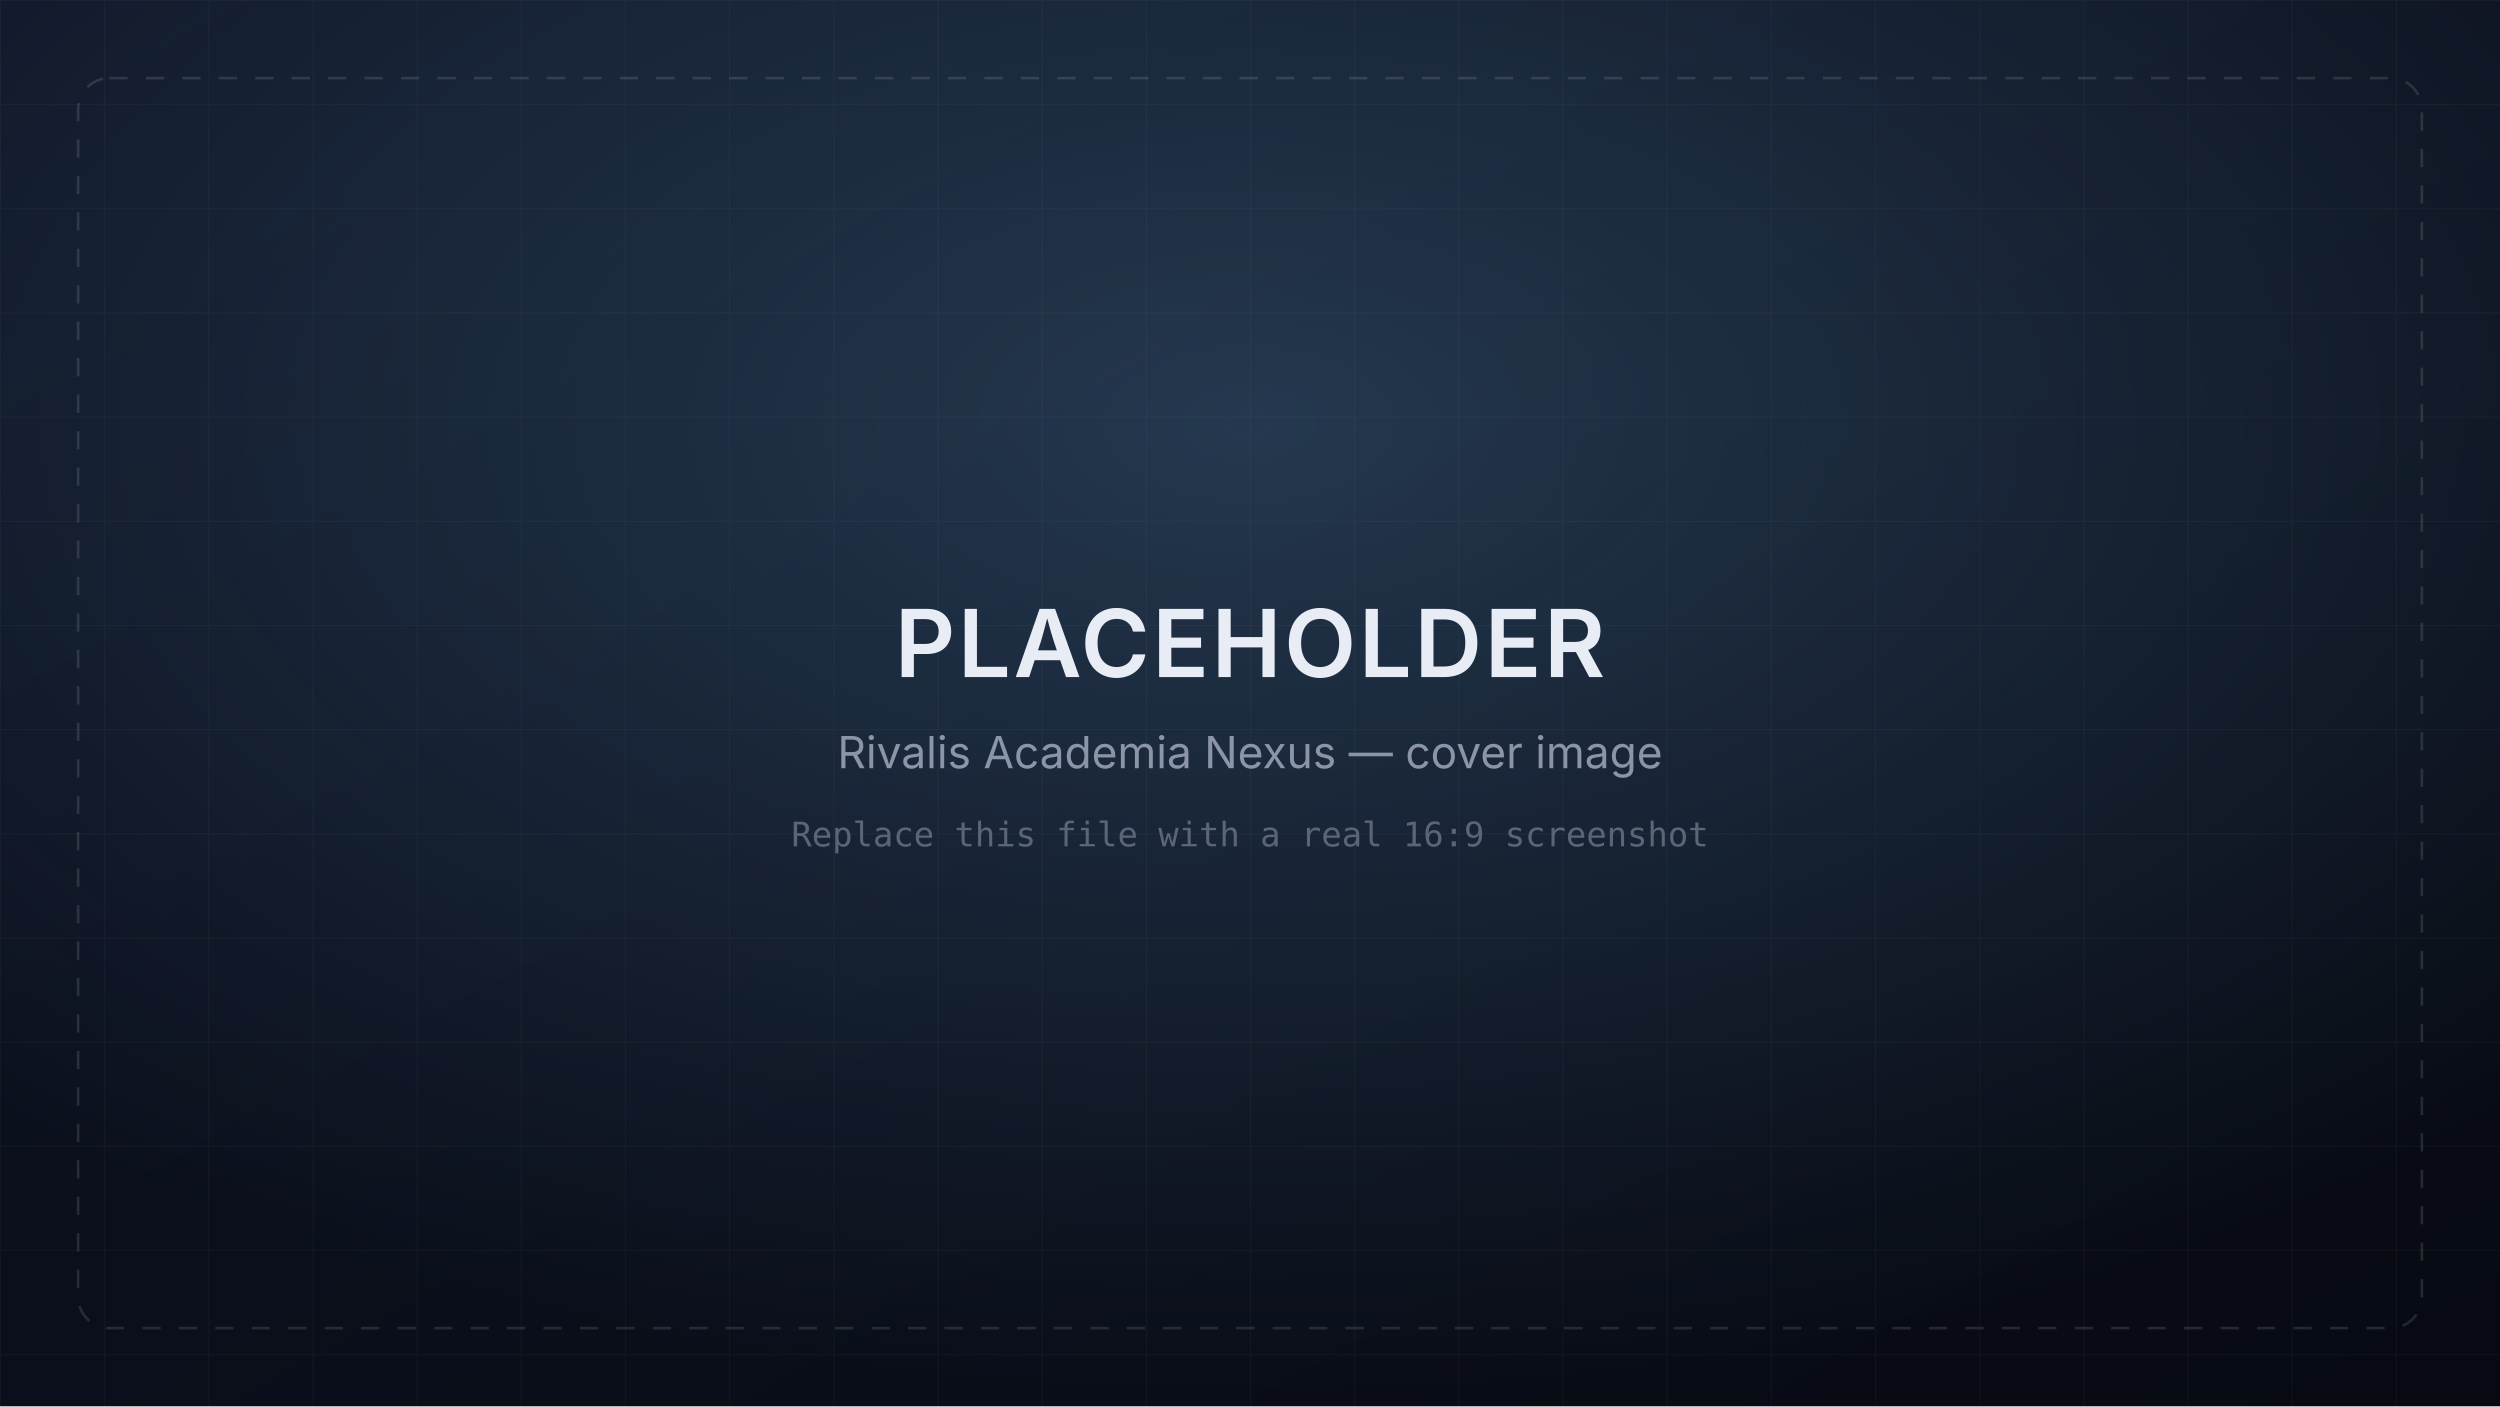
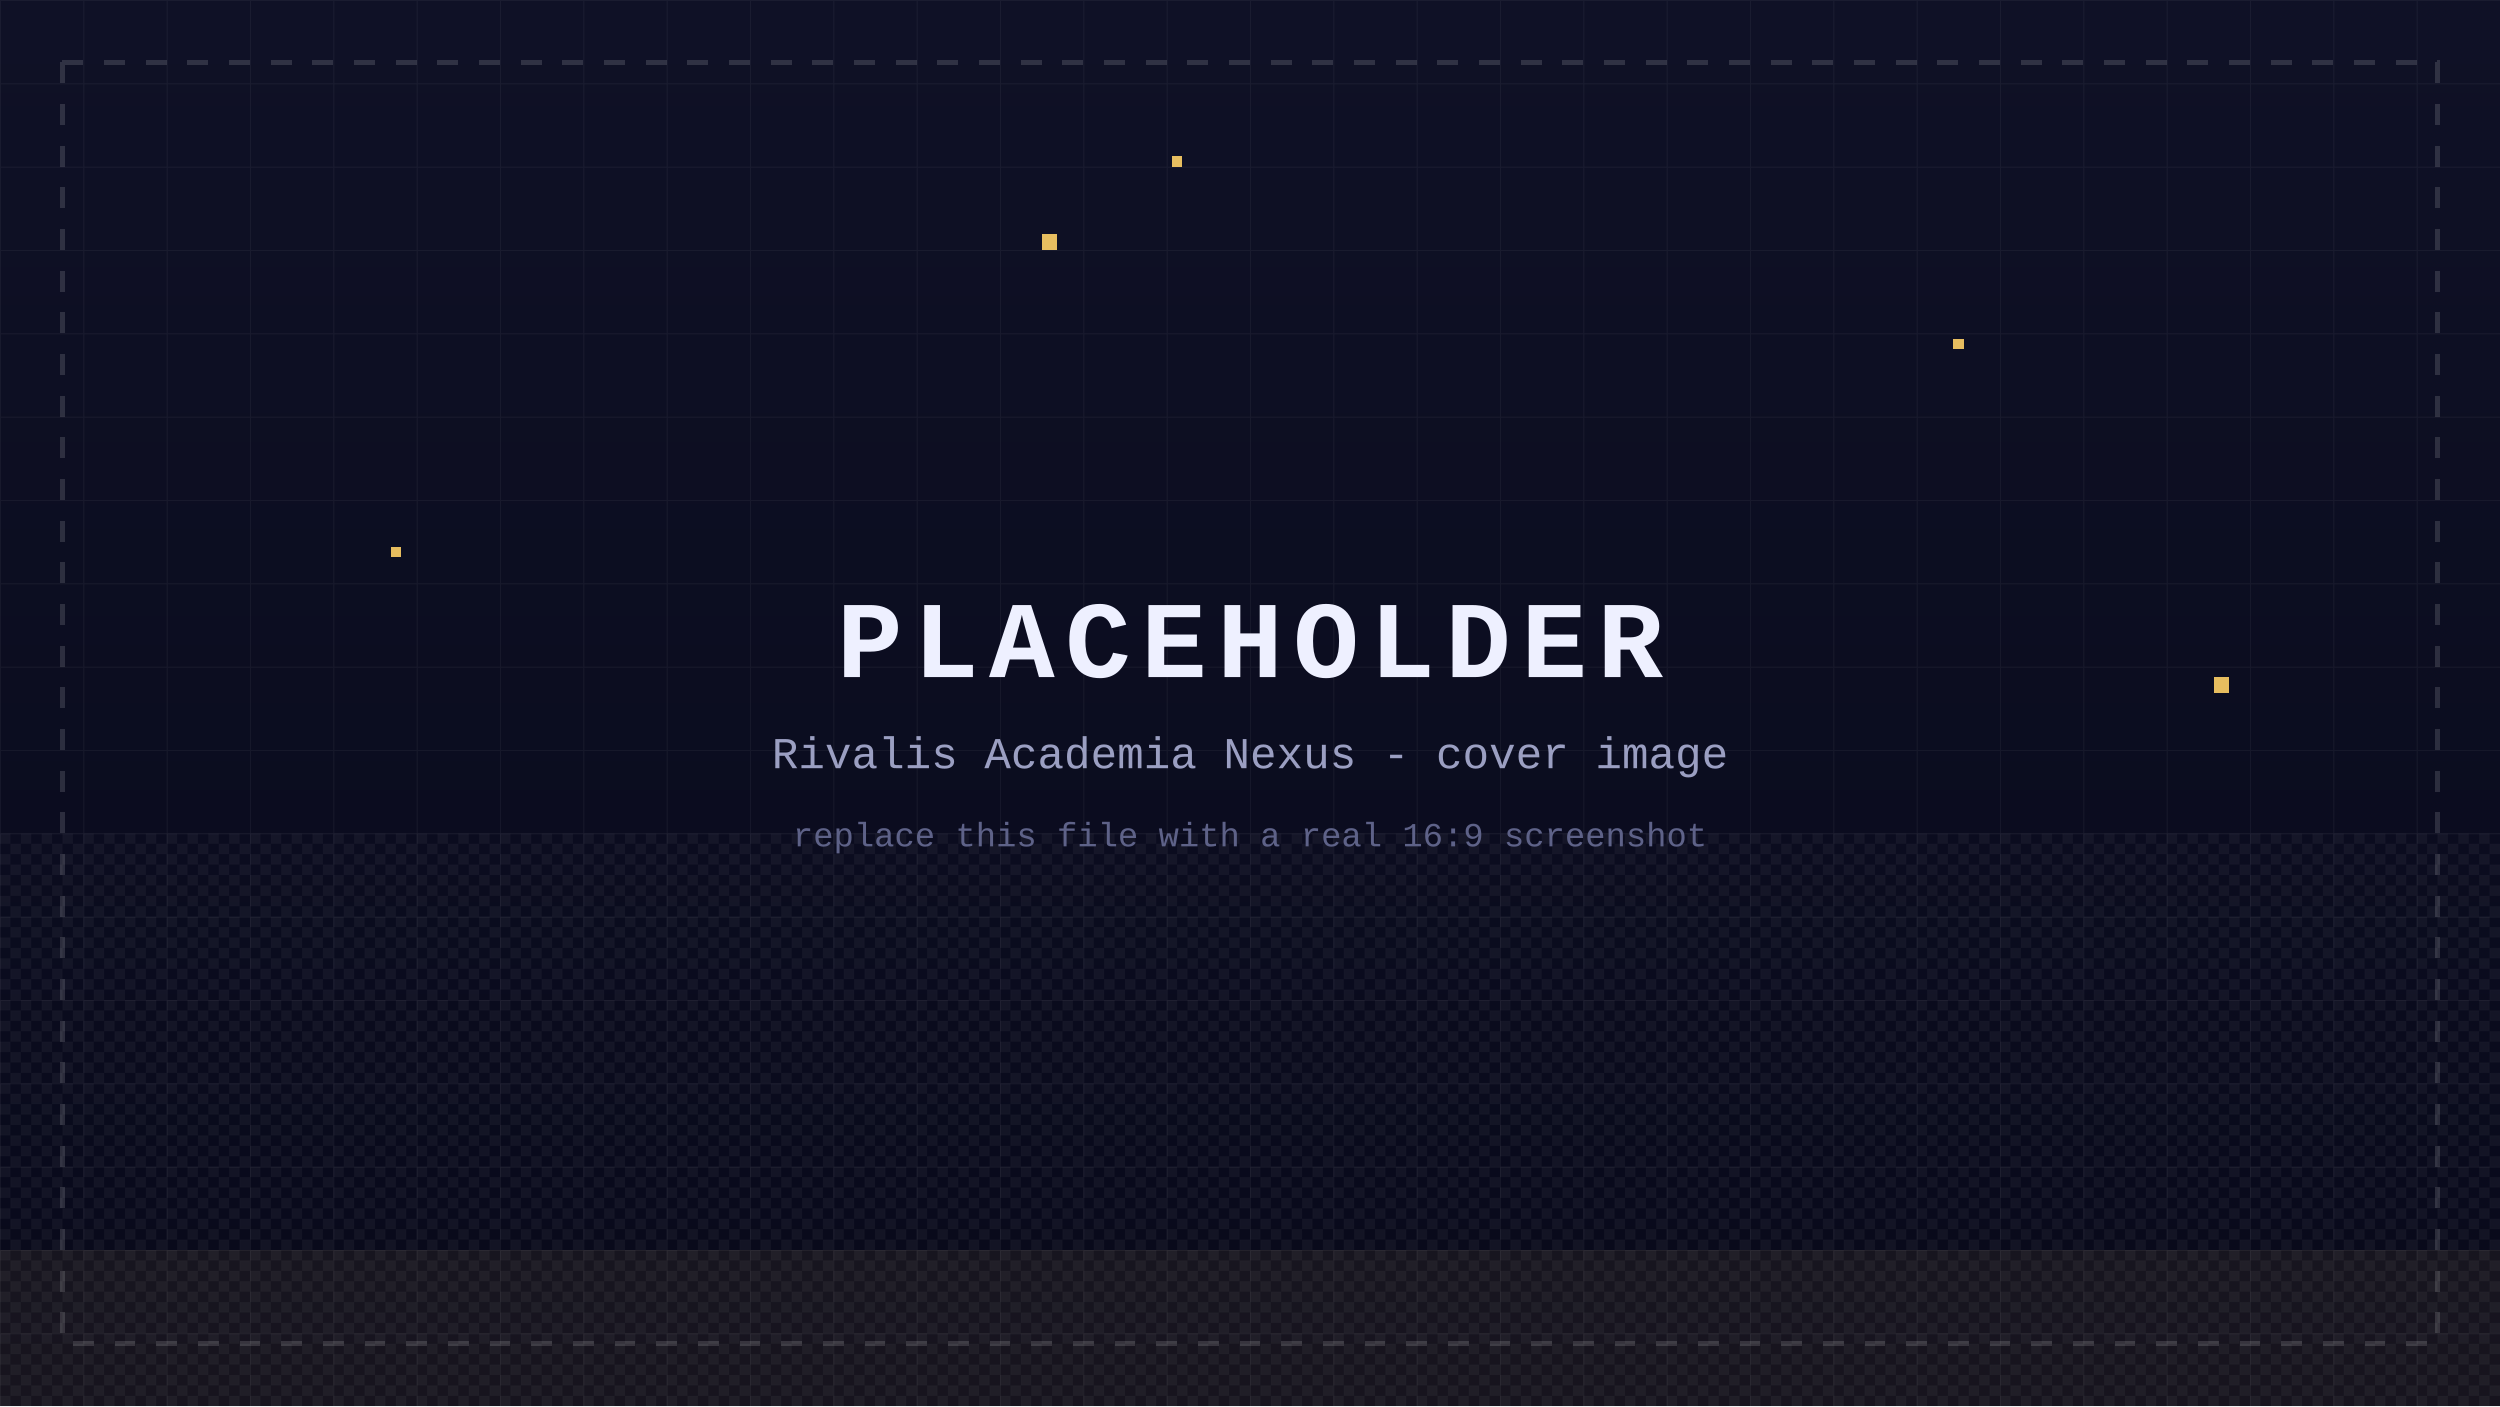
- <svg xmlns="http://www.w3.org/2000/svg" viewBox="0 0 1920 1080" width="1920" height="1080">
+ <svg xmlns="http://www.w3.org/2000/svg" viewBox="0 0 1920 1080" width="1920" height="1080" shape-rendering="crispEdges">
  <defs>
-     <linearGradient id="bg" x1="0" y1="0" x2="1" y2="1">
-       <stop offset="0" stop-color="#0e1424" />
-       <stop offset="1" stop-color="#070a12" />
+     <pattern id="dither" width="16" height="16" patternUnits="userSpaceOnUse">
+       <rect width="8" height="8" fill="#ffffff" fill-opacity="0.04" />
+       <rect x="8" y="8" width="8" height="8" fill="#ffffff" fill-opacity="0.04" />
+     </pattern>
+     <pattern id="grid" width="64" height="64" patternUnits="userSpaceOnUse">
+       <path d="M64 0H0V64" fill="none" stroke="#ffffff" stroke-opacity="0.05" stroke-width="2" />
+     </pattern>
+     <linearGradient id="sky" x1="0" y1="0" x2="0" y2="1">
+       <stop offset="0" stop-color="#0f1126" />
+       <stop offset="1" stop-color="#08091a" />
    </linearGradient>
-     <radialGradient id="glow" cx="50%" cy="30%" r="70%">
-       <stop offset="0" stop-color="#7cc4ff" stop-opacity="0.22" />
-       <stop offset="1" stop-color="#7cc4ff" stop-opacity="0" />
-     </radialGradient>
-     <pattern id="grid" width="80" height="80" patternUnits="userSpaceOnUse">
-       <path d="M80 0H0V80" fill="none" stroke="#ffffff" stroke-opacity="0.05" stroke-width="1" />
-     </pattern>
  </defs>
-   <rect width="1920" height="1080" fill="url(#bg)" />
+   <rect width="1920" height="1080" fill="url(#sky)" />
  <rect width="1920" height="1080" fill="url(#grid)" />
-   <rect width="1920" height="1080" fill="url(#glow)" />
-   <rect x="60" y="60" width="1800" height="960" rx="24" fill="none" stroke="#ffffff" stroke-opacity="0.12" stroke-width="2" stroke-dasharray="14 14" />
-   <g font-family="Sora, Inter, Segoe UI, sans-serif" text-anchor="middle" fill="#e8ecf4">
-     <text x="960" y="520" font-size="72" font-weight="600" letter-spacing="2">PLACEHOLDER</text>
-     <text x="960" y="590" font-size="34" fill="#8b94a8">Rivalis Academia Nexus — cover image</text>
-     <text x="960" y="650" font-size="26" fill="#5c6578" font-family="JetBrains Mono, Consolas, monospace">Replace this file with a real 16:9 screenshot</text>
+   <rect y="640" width="1920" height="440" fill="url(#dither)" />
+   <rect x="0" y="960" width="1920" height="120" fill="#ffd166" fill-opacity="0.06" />
+   <g fill="#ffd166" fill-opacity="0.9">
+     <rect x="800" y="180" width="12" height="12" />
+     <rect x="1500" y="260" width="8" height="8" />
+     <rect x="300" y="420" width="8" height="8" />
+     <rect x="1700" y="520" width="12" height="12" />
+     <rect x="900" y="120" width="8" height="8" />
+   </g>
+   <rect x="48" y="48" width="1824" height="984" fill="none" stroke="#ffffff" stroke-opacity="0.14" stroke-width="4" stroke-dasharray="16 16" />
+   <g font-family="Consolas, 'Courier New', monospace" text-anchor="middle" fill="#eef0ff">
+     <text x="960" y="520" font-size="84" font-weight="700" letter-spacing="8">PLACEHOLDER</text>
+     <text x="960" y="590" font-size="34" fill="#9b9fc2">Rivalis Academia Nexus - cover image</text>
+     <text x="960" y="650" font-size="26" fill="#5e6288">replace this file with a real 16:9 screenshot</text>
  </g>
</svg>
